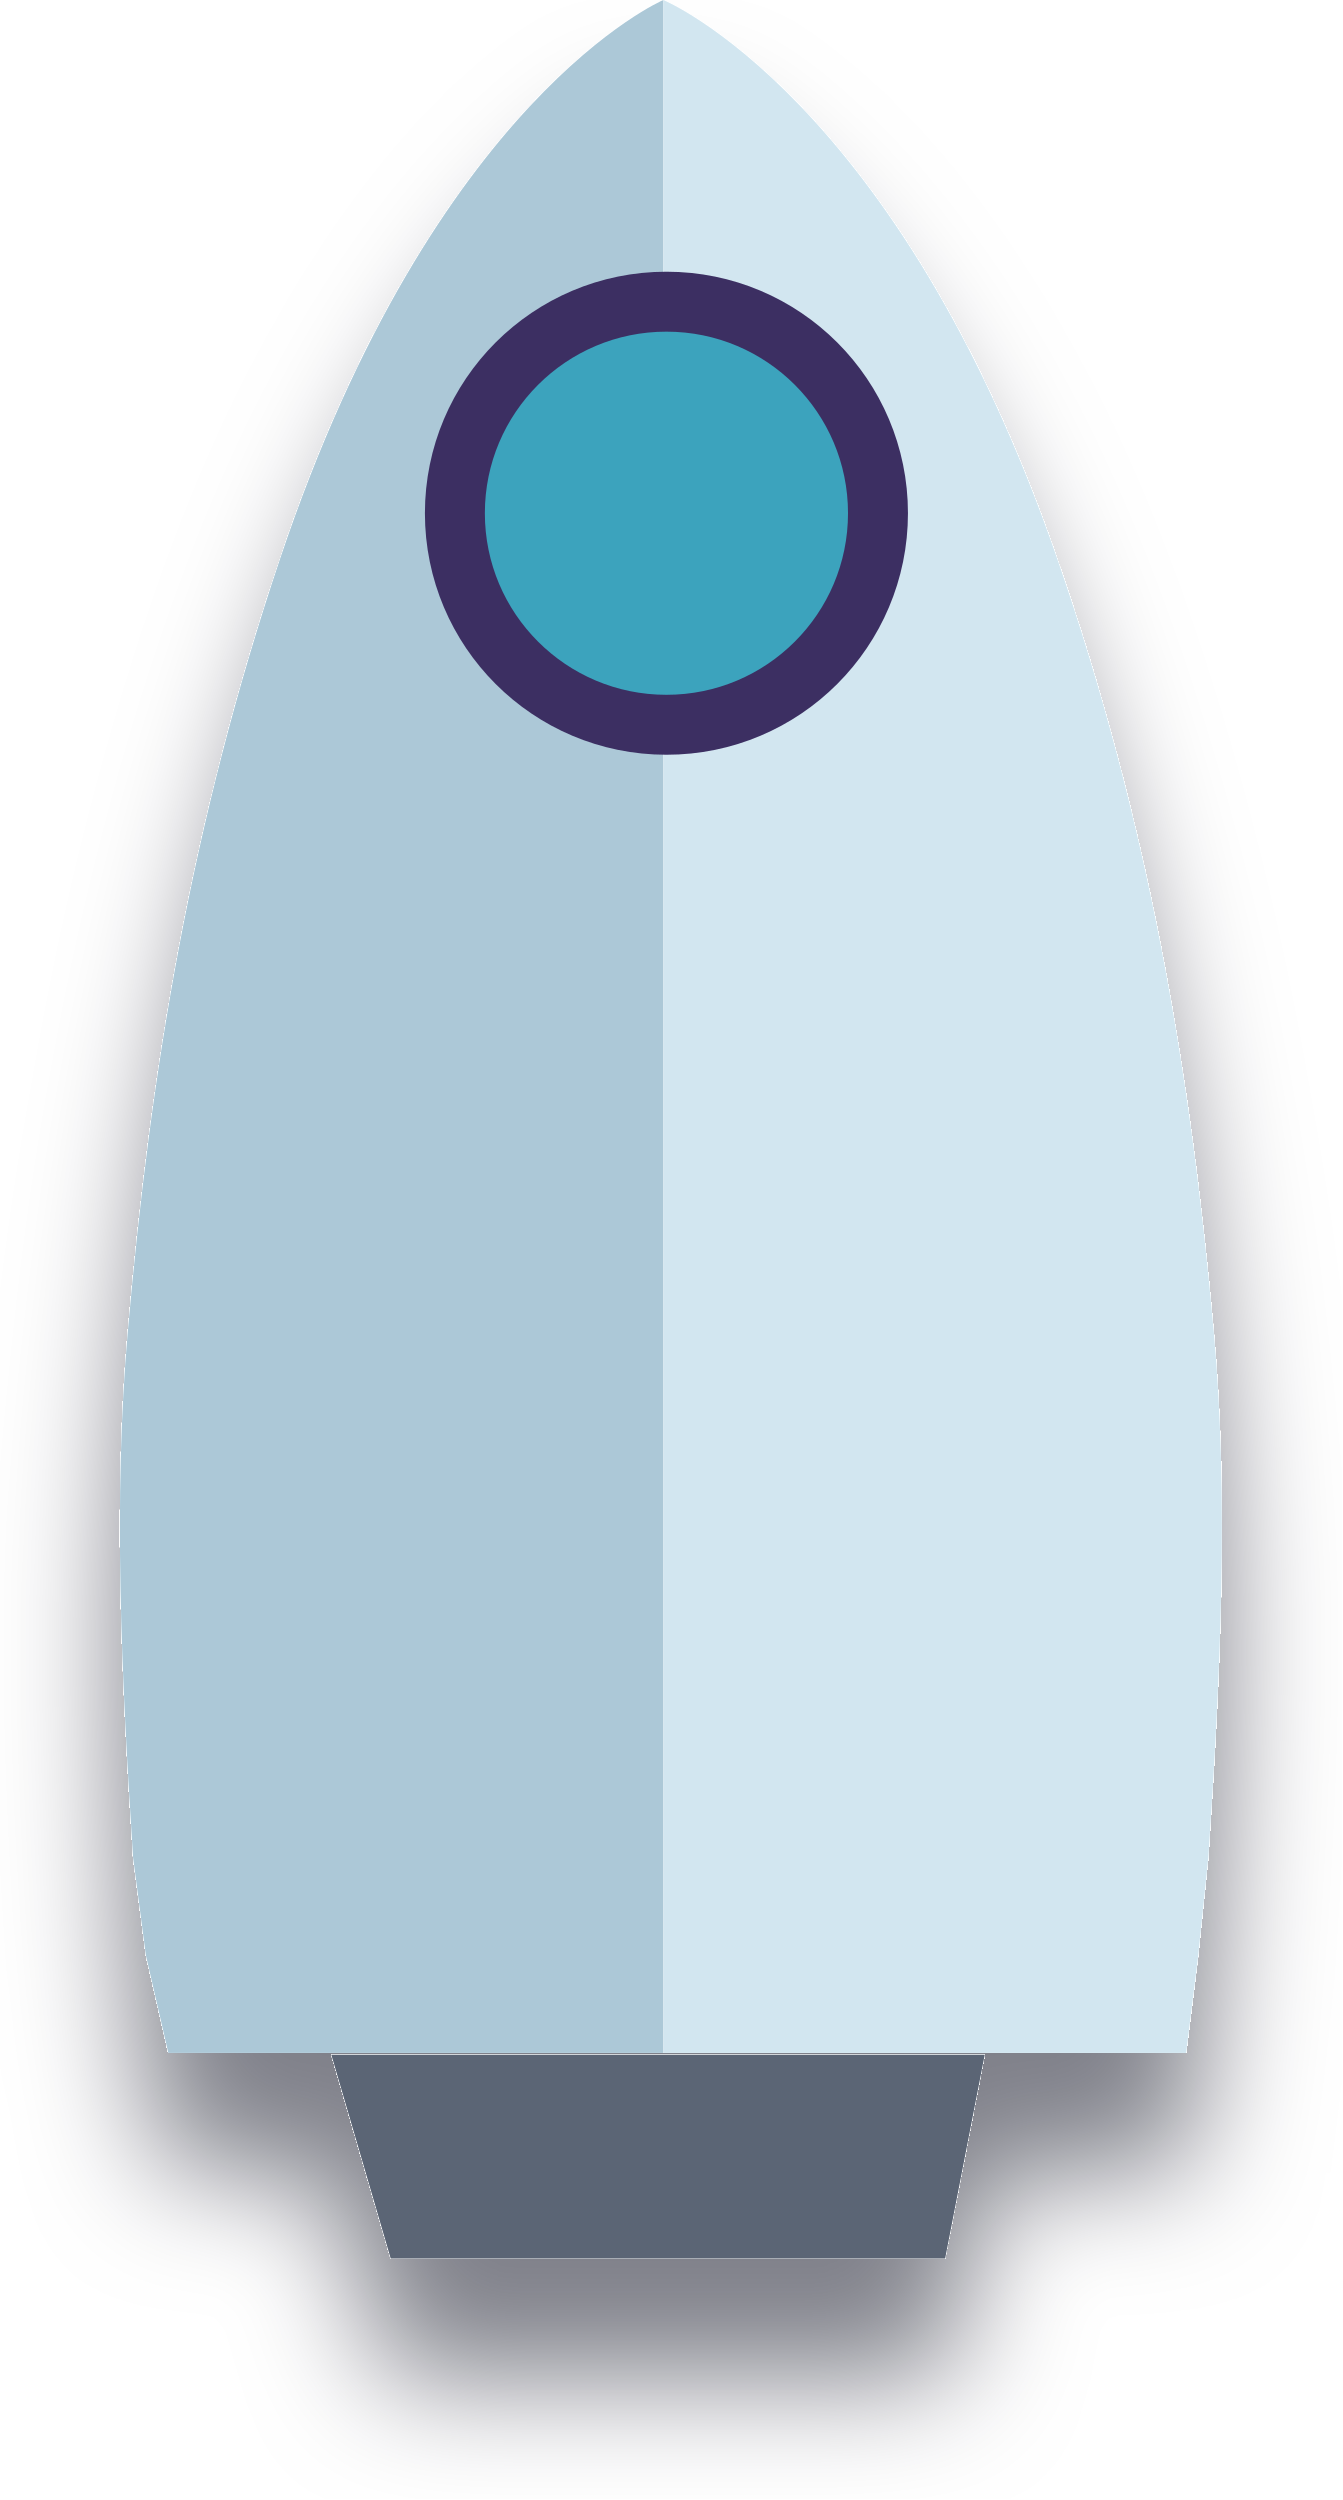
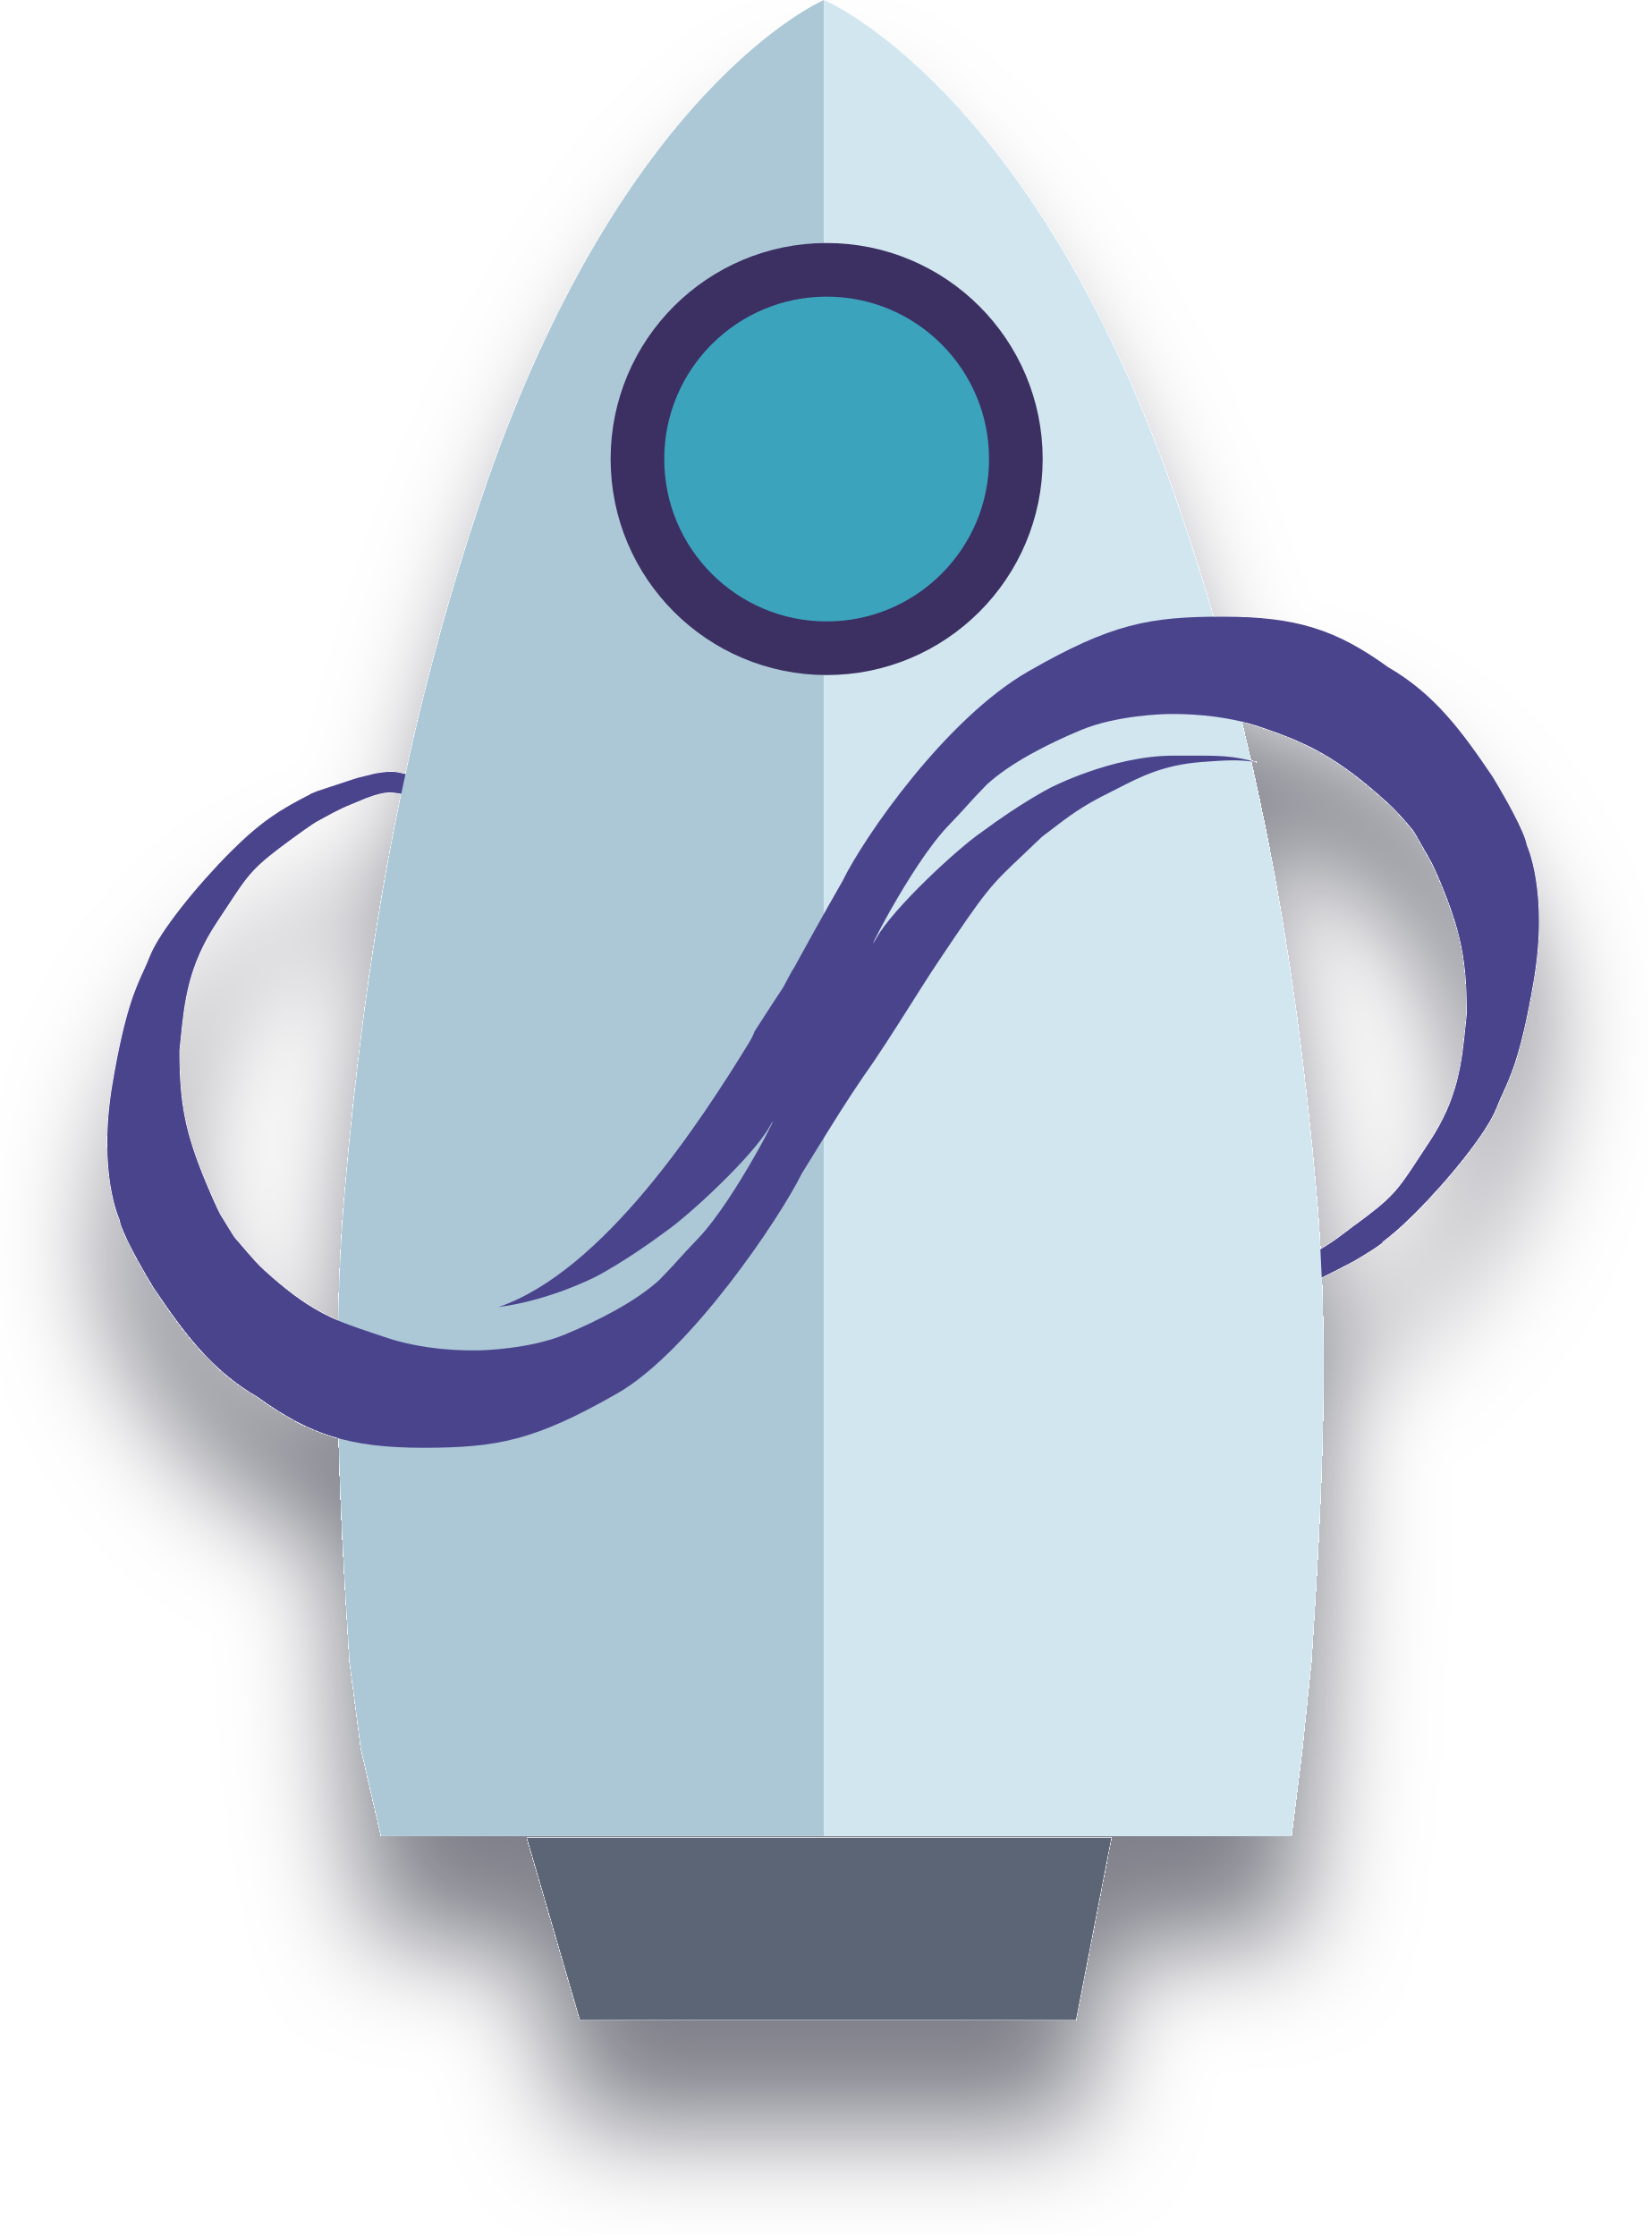
- <svg xmlns="http://www.w3.org/2000/svg" width="224" height="417" viewBox="0 0 224 417" fill="none">
-   <g filter="url(#filter0_d_136_460)">
-     <path d="M110.643 309.816V285.357V260.898V0C110.643 0 72.601 16.2 46.732 93.147C31.85 137.414 25.099 178.746 21.309 222.171C18.873 250.077 20.229 279.242 22.195 309.816L24.324 326.122L28.072 342.429H39.884H60.619H110.643V326.122V309.816Z" fill="#ACC8D7" />
-     <path d="M110.643 309.816V285.357L110.643 260.898L110.643 0C110.643 0 149.742 16.2 176.329 93.147C191.624 137.414 198.563 178.746 202.459 222.171C204.962 250.077 203.568 279.242 201.548 309.816L199.824 326.486L197.839 342.429H183.347H174.042H162.056H110.643V326.122L110.643 309.816Z" fill="#D2E6F0" />
-     <path d="M55.259 342.725H164.259L157.653 376.725H65.168L55.259 342.725Z" fill="#5B6575" />
-     <circle cx="111.161" cy="85.607" r="35.286" fill="#3CA3BD" stroke="#3C2F62" stroke-width="10" />
+ <svg xmlns="http://www.w3.org/2000/svg" width="308" height="417" viewBox="0 0 308 417" fill="none">
+   <g filter="url(#filter0_d_4_54)">
+     <path d="M58.458 153.569C61.149 152.101 63 151 65.5 150C67.698 149.121 68.575 148.606 71 148C73 147.5 74.452 148.048 74.952 148.048C75.335 146.134 75.299 146.457 75.717 144.376C73.717 143.876 72.97 143.751 69.97 144.251C65.97 145.251 67.405 144.81 64.405 145.81C61.405 146.81 62.041 146.58 60.541 147.08C59.532 147.441 58.723 147.613 57.805 148.164L58.458 153.569Z" fill="#4A448D" />
+     <path d="M252.609 228.543L257.848 231.719C257.118 232.303 256.672 232.601 255.877 233.112C255.64 233.26 255.397 233.412 255.152 233.566L255.15 233.567C254.323 234.086 253.468 234.622 252.67 235.08C250.195 236.403 248.8 237.135 246.273 238.366L245.984 233.125C247.126 232.477 247.746 232.063 248.851 231.317C249.846 230.6 250.37 230.232 251.293 229.523C251.848 229.098 252.043 228.93 252.609 228.543Z" fill="#4A448D" />
+     <path d="M153.643 309.816V285.357V260.898V0C153.643 0 115.601 16.2 89.732 93.147C74.85 137.414 68.099 178.746 64.309 222.171C61.873 250.077 63.229 279.242 65.195 309.816L67.324 326.122L71.072 342.429H82.884H103.619H153.643V326.122V309.816Z" fill="#ACC8D7" />
+     <path d="M153.643 309.816L153.643 285.357V260.898L153.643 0C153.643 0 192.742 16.2 219.329 93.147C234.624 137.414 241.563 178.746 245.459 222.171C247.962 250.077 246.568 279.242 244.548 309.816L242.824 326.486L240.839 342.429H226.347H217.042H205.056H153.643V326.122V309.816Z" fill="#D2E6F0" />
+     <path d="M98.259 342.725H207.259L200.653 376.725H108.168L98.259 342.725Z" fill="#5B6575" />
+     <circle cx="154.161" cy="85.607" r="35.286" fill="#3CA3BD" stroke="#3C2F62" stroke-width="10" />
+     <path d="M191.821 125.179C176.379 134.022 161.154 156.053 157.134 164.29C157.134 164.29 152.953 171.548 148.186 180.29C147.634 181.141 147.076 182.21 146.638 183.047C146.347 183.605 146.109 184.06 145.964 184.278C144.857 185.929 143.708 187.713 142.526 189.547L142.523 189.552C141.932 190.469 141.333 191.399 140.727 192.331C140.481 193.006 140.142 193.703 139.7 194.425C130.596 209.292 112.524 237.028 92.981 243.752C102.713 242.494 111.217 238.037 111.217 238.037C111.217 238.037 116.647 235.247 123.992 229.779C128.419 226.748 140.416 215.656 143.537 210.094C146.658 204.533 137.352 223.462 130.194 230.961C128.171 233.073 127.274 234.07 126.475 234.959C125.615 235.915 124.866 236.747 122.949 238.708C118.57 242.705 111.687 246.24 105.327 248.885C98.967 251.53 90.346 251.839 88.933 251.839C88.864 251.839 88.778 251.84 88.678 251.84C86.725 251.851 79.029 251.891 71.496 249.279C70.603 248.969 69.751 248.684 68.926 248.408C62.426 246.231 57.653 244.632 48.827 236.488C47.704 235.452 44.962 232.221 43.667 230.694L43.847 230.907L43.843 230.902L43.842 230.9C43.414 230.396 41.365 226.926 41.314 226.877C41.11 226.68 40.115 224.661 38.468 220.71C34.45 211.072 33.466 205.692 33.466 195.901C33.536 195.244 33.601 194.592 33.666 193.944C34.387 186.769 35.056 180.111 40.485 171.943C41.202 170.866 41.828 169.91 42.391 169.052C46.473 162.824 47.184 161.739 54.571 156.342C56.099 155.225 57.464 154.264 58.703 153.43C58.565 151.554 58.401 149.723 58.204 147.951C52.316 150.922 48.664 153.199 43.022 158.845C36.769 165.102 29.684 173.831 27.925 178.387C27.563 179.325 27.176 180.171 26.766 181.069C25.183 184.533 23.248 188.77 20.994 202.029C18.154 218.726 22.302 227.445 22.302 227.445C22.302 227.445 22.256 229.527 28.61 240.095C34.337 248.567 39.413 255.533 48.117 260.573C57.706 267.498 65.082 270 78.912 270C92.742 270 99.738 268.664 115.18 259.821C128.648 252.108 145.457 227.172 149.533 218.839C150.333 217.554 151.125 216.271 151.913 214.997L151.92 214.985L151.925 214.977C155.022 209.966 158.037 205.087 161.036 200.722C163.847 196.779 166.854 192.028 169.707 187.523C171.571 184.578 173.368 181.738 175.001 179.298C184.028 165.804 184.689 165.179 190.693 159.505C191.721 158.533 192.907 157.412 194.319 156.053C194.983 155.555 195.605 155.078 196.209 154.615C199.265 152.274 201.829 150.309 206.779 147.878C207.411 147.567 208.048 147.24 208.698 146.905C212.595 144.901 217.001 142.634 224.125 142.108L224.383 142.089C228.299 141.8 231.012 141.599 234.332 142.139C229.761 140.903 227.599 140.907 221.094 140.919C220.407 140.92 219.672 140.922 218.881 140.922C207.31 140.922 195.783 146.963 195.783 146.963C195.783 146.963 190.353 149.753 183.008 155.221C178.581 158.252 166.584 169.344 163.463 174.906C160.342 180.467 169.648 161.538 176.806 154.039C178.83 151.927 179.726 150.93 180.526 150.041C181.385 149.085 182.134 148.253 184.051 146.292C188.43 142.295 195.313 138.76 201.673 136.115C208.033 133.471 216.655 133.161 218.067 133.161C218.136 133.161 218.222 133.16 218.323 133.16C220.276 133.149 227.971 133.109 235.504 135.721C243.428 138.469 249.258 140.922 259.204 150.1C260.7 151.48 263.427 154.615 263.767 155.221C264.492 156.51 265.052 157.475 265.515 158.274C266.784 160.462 267.325 161.395 268.532 164.29C272.551 173.928 273.534 179.309 273.534 189.099C273.465 189.756 273.399 190.408 273.334 191.056C272.613 198.231 271.944 204.889 266.515 213.056C265.798 214.134 265.172 215.09 264.61 215.947L264.609 215.949C260.527 222.177 259.825 223.27 252.438 228.668C254.888 230.167 255.2 230.353 257.587 231.803C259.575 230.316 261.6 228.535 263.979 226.155C270.231 219.898 277.316 211.169 279.075 206.613C279.435 205.68 279.82 204.837 280.228 203.943L280.229 203.941L280.231 203.937L280.233 203.933L280.234 203.931C281.817 200.467 283.752 196.23 286.007 182.971C288.845 166.274 284.698 157.556 284.698 157.556C284.698 157.556 284.744 155.473 278.39 144.905C272.663 136.433 267.588 129.467 258.883 124.427C249.294 117.502 241.918 115 228.088 115C214.258 115 207.262 116.335 191.821 125.179Z" fill="#4A448D" />
  </g>
  <defs>
-     <filter id="filter0_d_136_460" x="0" y="0" width="223.804" height="416.725" filterUnits="userSpaceOnUse" color-interpolation-filters="sRGB">
+     <filter id="filter0_d_4_54" x="0" y="0" width="307.09" height="416.725" filterUnits="userSpaceOnUse" color-interpolation-filters="sRGB">
      <feFlood flood-opacity="0" result="BackgroundImageFix" />
      <feColorMatrix in="SourceAlpha" type="matrix" values="0 0 0 0 0 0 0 0 0 0 0 0 0 0 0 0 0 0 127 0" result="hardAlpha" />
      <feOffset dy="20" />
      <feGaussianBlur stdDeviation="10" />
      <feComposite in2="hardAlpha" operator="out" />
-       <feColorMatrix type="matrix" values="0 0 0 0 0 0 0 0 0 0.008 0 0 0 0 0.08 0 0 0 0.5 0" />
-       <feBlend mode="normal" in2="BackgroundImageFix" result="effect1_dropShadow_136_460" />
-       <feBlend mode="normal" in="SourceGraphic" in2="effect1_dropShadow_136_460" result="shape" />
+       <feColorMatrix type="matrix" values="0 0 0 0 0 0 0 0 0 0.008 0 0 0 0 0.078 0 0 0 0.5 0" />
+       <feBlend mode="normal" in2="BackgroundImageFix" result="effect1_dropShadow_4_54" />
+       <feBlend mode="normal" in="SourceGraphic" in2="effect1_dropShadow_4_54" result="shape" />
    </filter>
  </defs>
</svg>
